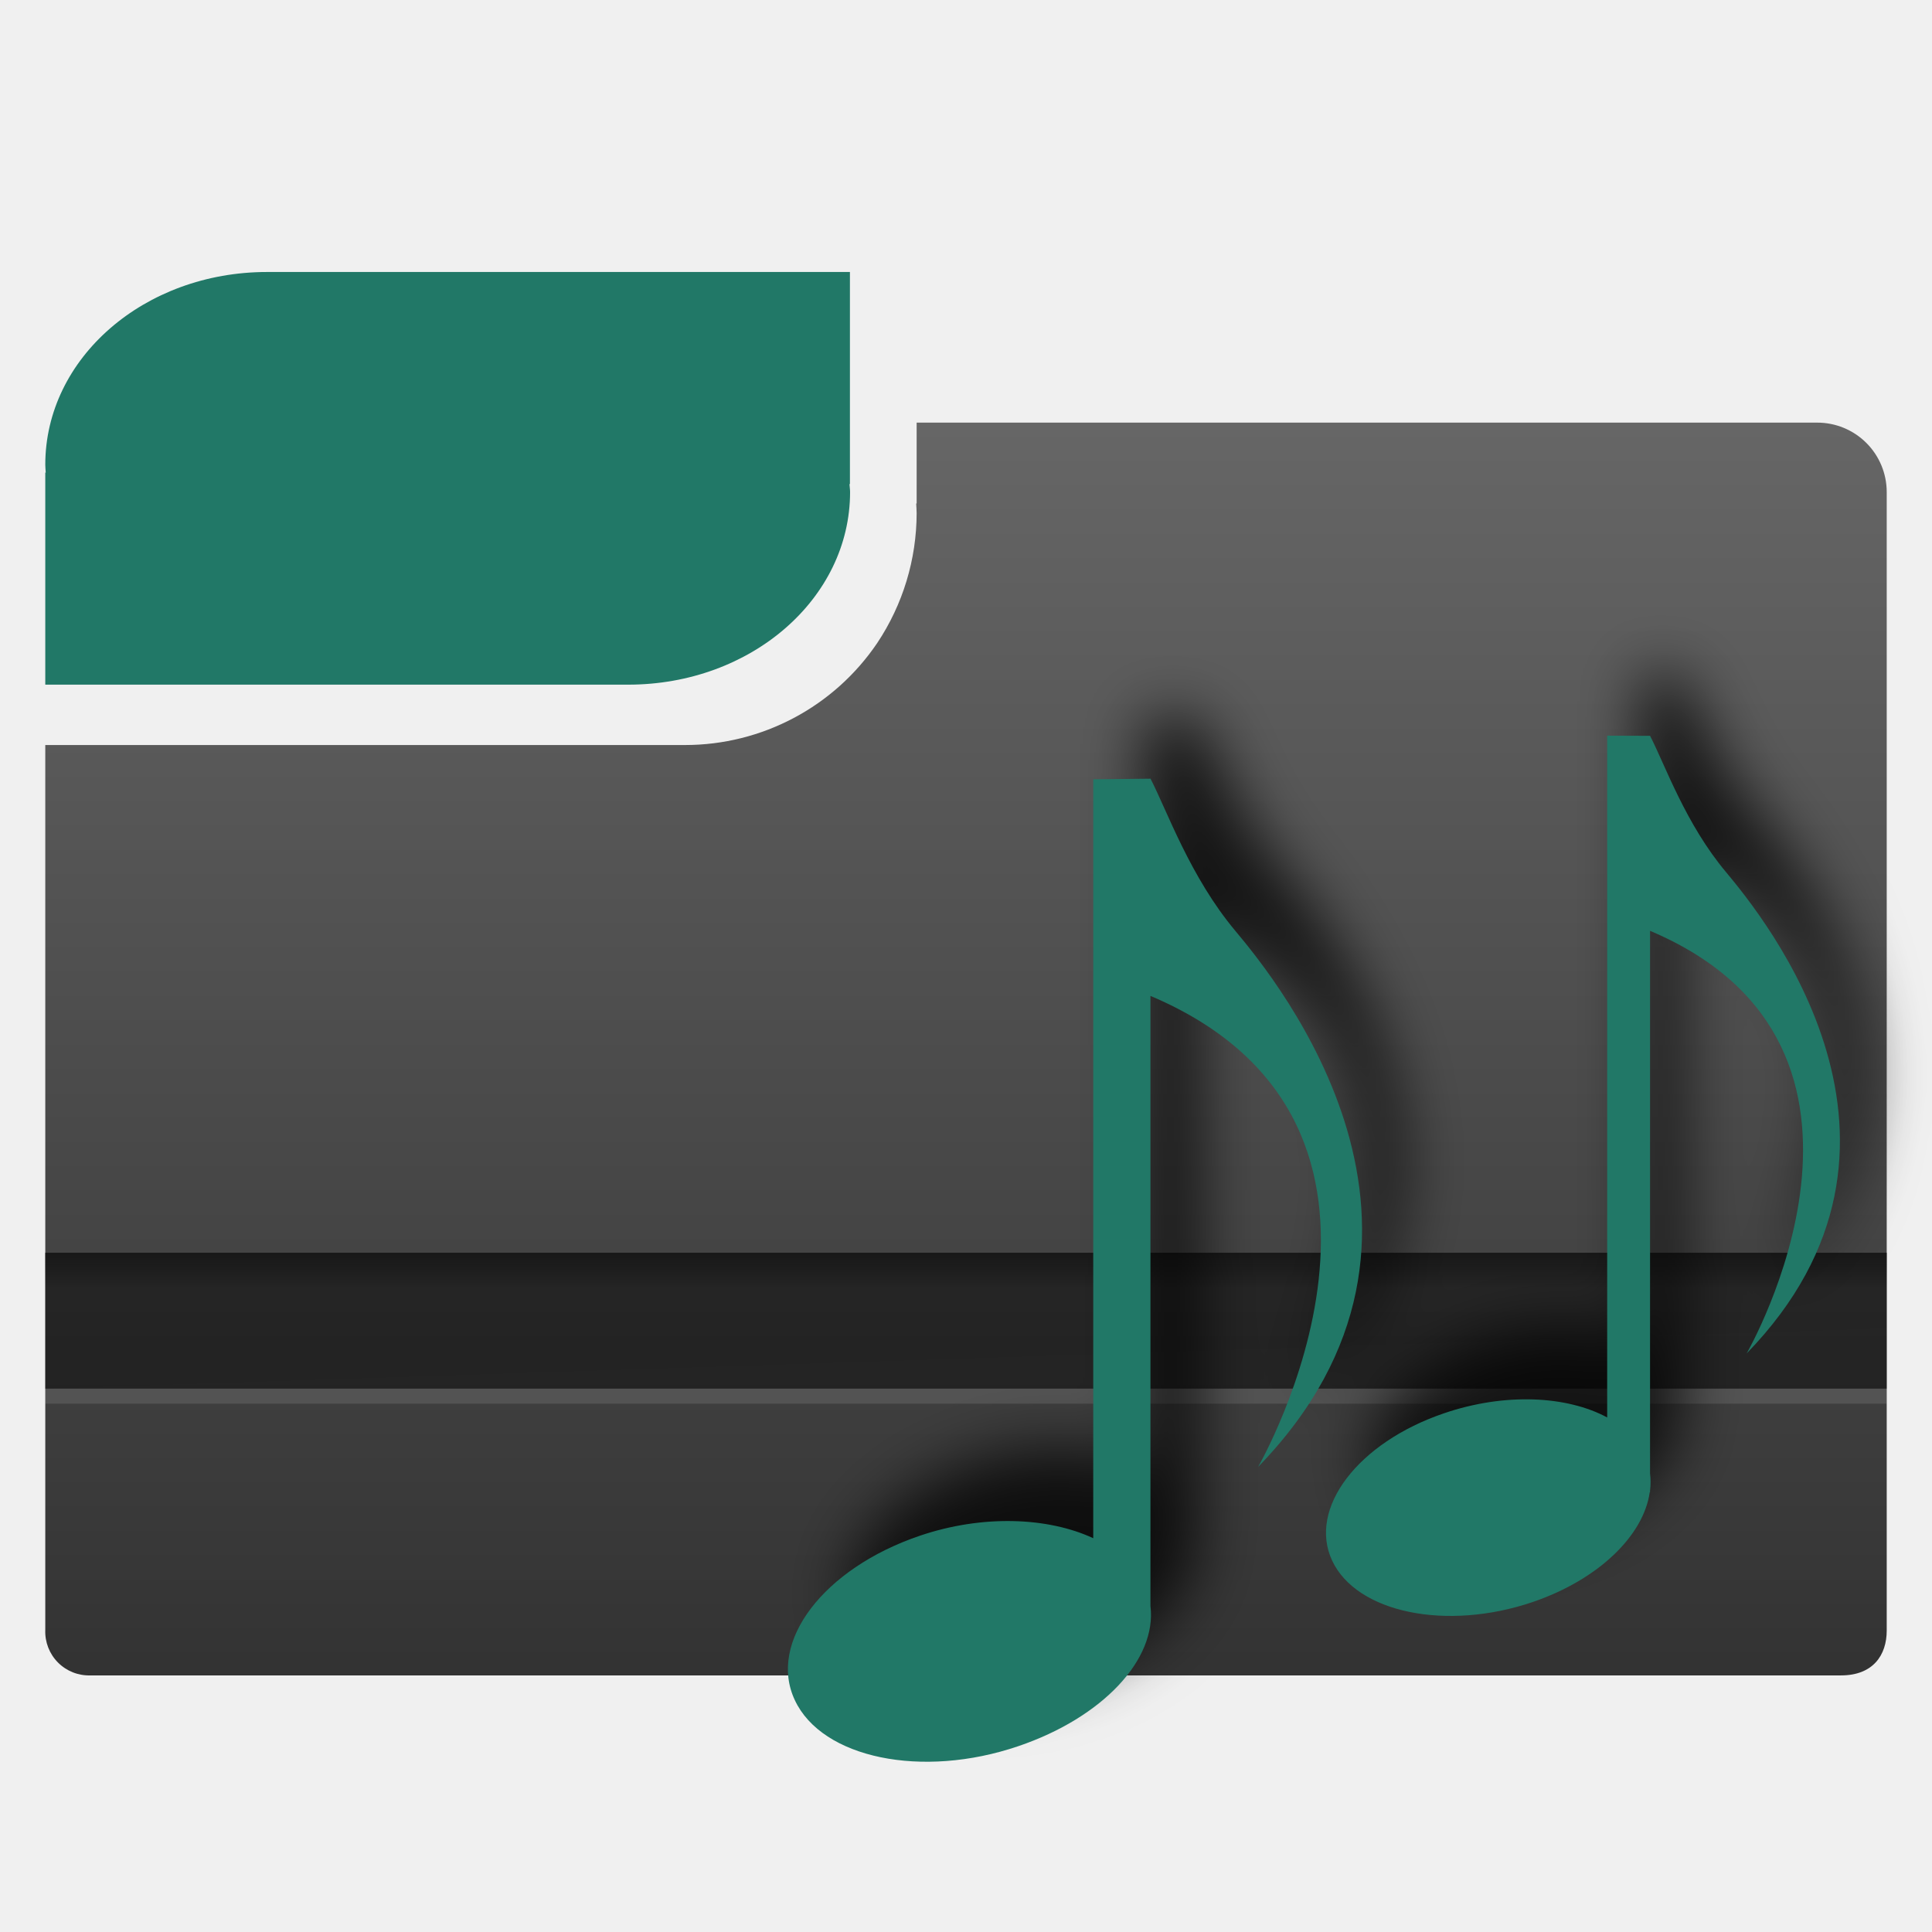
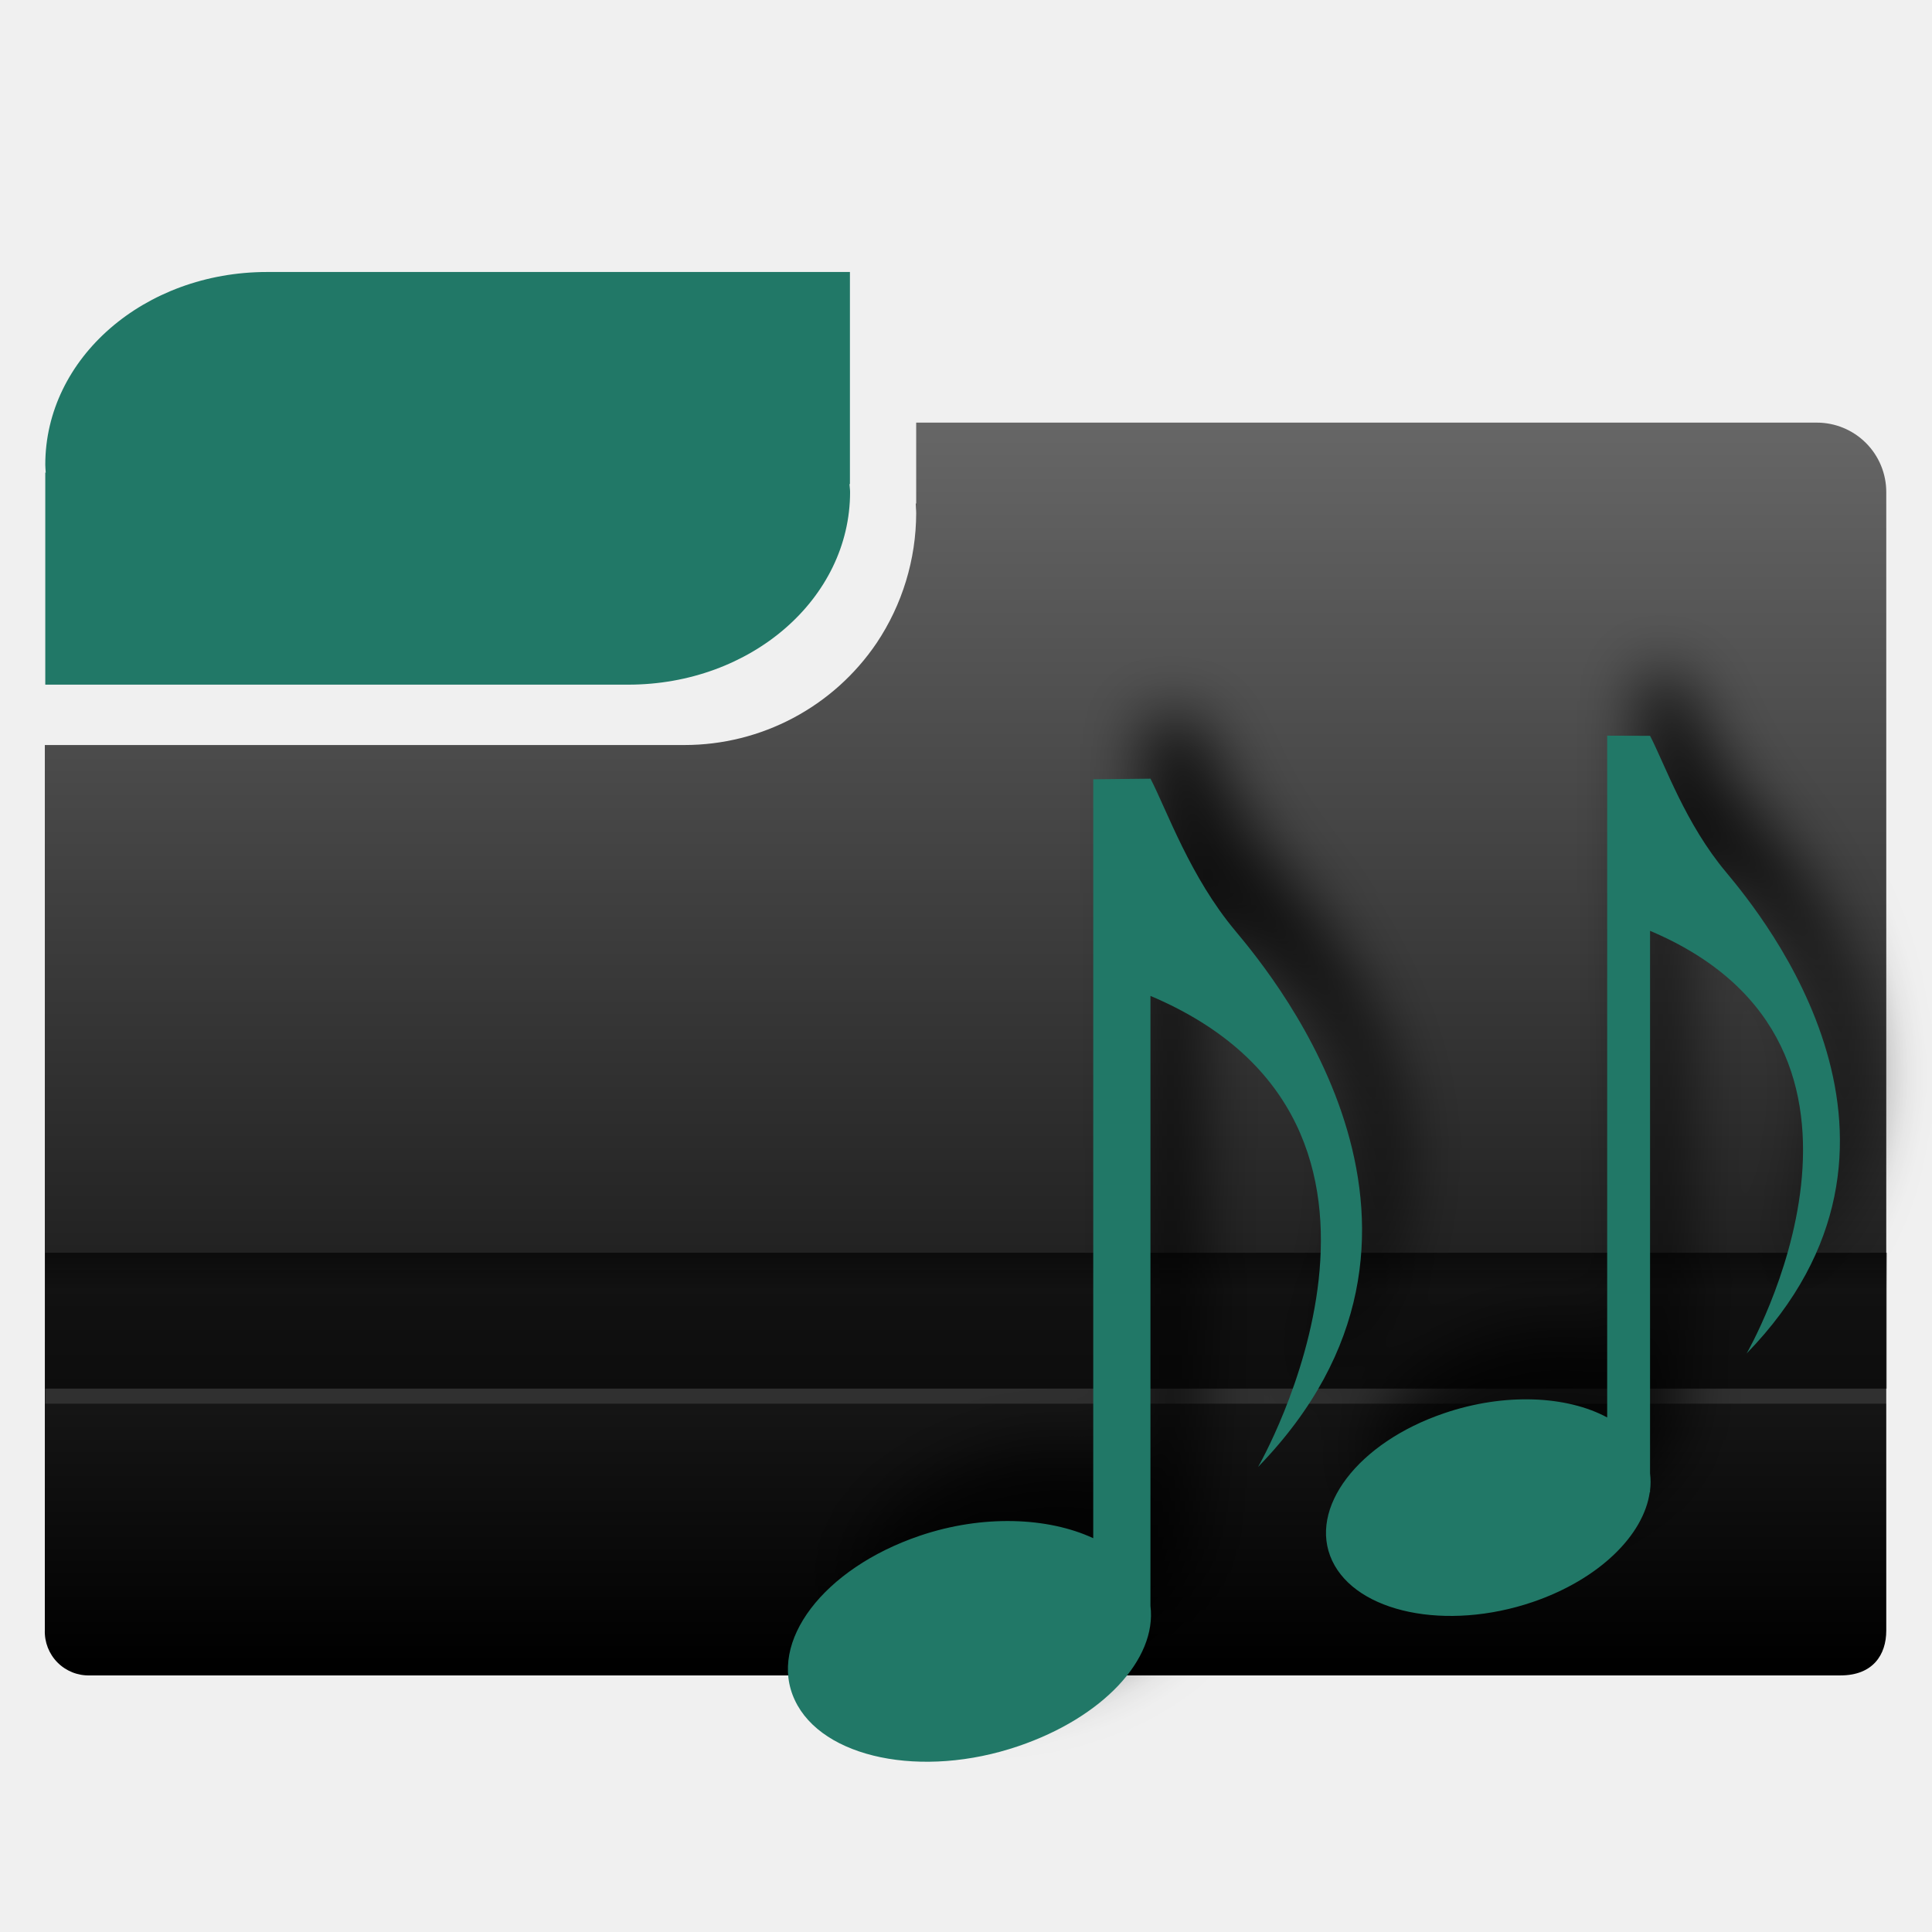
<svg xmlns="http://www.w3.org/2000/svg" xmlns:xlink="http://www.w3.org/1999/xlink" width="128" height="128" enable-background="new">
  <defs>
-     <linearGradient id="t">
-       <stop offset="0" stop-color="#333" />
-       <stop offset="1" stop-color="#666" />
-     </linearGradient>
    <linearGradient id="a">
      <stop offset="0" stop-color="#003165" />
      <stop offset="1" stop-color="#00438a" stop-opacity="0" />
    </linearGradient>
    <linearGradient id="b">
      <stop offset="0" stop-color="#004d00" stop-opacity="0" />
      <stop offset=".5" stop-color="#004d00" />
      <stop offset="1" stop-color="#004d00" stop-opacity="0" />
    </linearGradient>
    <linearGradient gradientTransform="rotate(90 -90 50)" y2="-384" x2="-23.52" y1="-384" x1="-84" gradientUnits="userSpaceOnUse" id="c">
      <stop offset="0" stop-color="#fff" />
      <stop offset="1" stop-color="#fff" stop-opacity="0" />
    </linearGradient>
    <linearGradient id="d">
      <stop offset="0" stop-color="#0f0" />
      <stop offset="1" stop-color="#006500" />
    </linearGradient>
    <linearGradient gradientTransform="rotate(90 -90 50)" y2="-384" x2="-12" y1="-384" x1="-84" gradientUnits="userSpaceOnUse" id="e">
      <stop offset="0" stop-color="#e5ff00" />
      <stop offset="1" stop-color="#bff500" stop-opacity="0" />
    </linearGradient>
    <linearGradient gradientTransform="rotate(90 -90 50)" y2="-384" x2="-12" y1="-384" x1="-84" gradientUnits="userSpaceOnUse" id="f">
      <stop offset="0" stop-color="#008c00" />
      <stop offset="1" stop-color="#00bf00" />
    </linearGradient>
    <linearGradient x2="28" y1="57.5" x1="28" gradientUnits="userSpaceOnUse" id="h">
      <stop offset="0" stop-color="#fffccf" />
      <stop offset="1" stop-color="#fff" stop-opacity="0" />
    </linearGradient>
    <linearGradient id="g" gradientUnits="userSpaceOnUse" x1="28" y1="57.5" x2="28">
      <stop offset="0" stop-color="#ffea00" />
      <stop offset="1" stop-color="#fc0" />
    </linearGradient>
    <linearGradient id="p">
      <stop offset="0" stop-color="#000914" />
      <stop offset="1" stop-color="#00316e" />
    </linearGradient>
    <linearGradient id="q">
      <stop offset="0" stop-color="#00f3fd" />
      <stop offset="1" stop-color="#00c4cc" stop-opacity="0" />
    </linearGradient>
    <linearGradient id="i">
      <stop offset="0" stop-color="#fff" />
      <stop offset="1" stop-color="#fff" stop-opacity="0" />
    </linearGradient>
    <linearGradient id="n">
      <stop offset="0" stop-color="#e00000" />
      <stop offset="1" stop-color="red" stop-opacity=".41" />
    </linearGradient>
    <linearGradient id="l">
      <stop offset="0" stop-color="#f9ccca" />
      <stop offset="1" stop-color="#f9ccca" stop-opacity="0" />
    </linearGradient>
    <linearGradient id="m">
      <stop offset="0" stop-color="#e20800" />
      <stop offset="1" stop-color="#9c0f0f" />
    </linearGradient>
    <linearGradient id="j">
      <stop offset="0" />
      <stop offset="1" stop-opacity="0" />
    </linearGradient>
    <linearGradient id="k">
      <stop offset="0" stop-color="#fff" />
      <stop offset="1" stop-color="#f1f1f1" />
    </linearGradient>
    <linearGradient xlink:href="#m" id="o" gradientUnits="userSpaceOnUse" x1="32" y1="73.42" x2="32" y2="24.31" />
    <radialGradient gradientUnits="userSpaceOnUse" r="139.56" cy="112.3" cx="102" id="s">
      <stop offset="0" stop-color="#b7b8b9" />
      <stop offset=".19" stop-color="#ececec" />
      <stop offset=".26" stop-color="#fafafa" />
      <stop offset=".3" stop-color="#fff" />
      <stop offset=".53" stop-color="#fafafa" />
      <stop offset=".84" stop-color="#ebecec" />
      <stop offset="1" stop-color="#e1e2e3" />
    </radialGradient>
    <linearGradient id="r">
      <stop offset="0" stop-color="#a2a2a2" />
      <stop offset="1" stop-color="#fff" />
    </linearGradient>
-     <linearGradient xlink:href="#t" id="v" x1="26.37" y1="110.28" x2="26.37" y2="28.13" gradientUnits="userSpaceOnUse" gradientTransform="translate(0 924.36)" />
-     <linearGradient gradientTransform="translate(0 -1)" xlink:href="#u" id="w" x1="125" y1="1007.25" x2="125" y2="1010.74" gradientUnits="userSpaceOnUse" />
-     <linearGradient id="u">
+     <linearGradient gradientTransform="translate(0 -1)" xlink:href="#t" id="w" x1="125" y1="1007.25" x2="125" y2="1010.74" gradientUnits="userSpaceOnUse" />
+     <linearGradient id="t">
      <stop offset="0" />
      <stop offset="1" stop-opacity=".05" />
    </linearGradient>
    <filter id="x" x="-.07" width="1.14" y="-.07" height="1.15" color-interpolation-filters="sRGB">
      <feGaussianBlur stdDeviation="2.07" />
    </filter>
+     <linearGradient xlink:href="#u" id="v" x1="26.37" y1="110.28" x2="26.37" y2="28.13" gradientUnits="userSpaceOnUse" gradientTransform="translate(-.03 924.36)" />
+     <linearGradient id="u">
+       <stop offset="0" />
+       <stop offset="1" stop-color="#666" />
+     </linearGradient>
  </defs>
  <g transform="translate(0 -924.36)">
-     <path d="M3 973.72V1032.35a2.9 2.9 0 0 0 2.99 3.01h115.98c2.13 0 3.03-1.35 3.03-2.97V956.96a4.6 4.6 0 0 0-4.62-4.6H60.73v5.36h-.03c.01.22.03.42.03.64a15.54 15.54 0 0 1-2.61 8.6 15.37 15.37 0 0 1-12.75 6.76h-30z" fill="url(#v)" />
+     <path d="M2.97 973.72V1032.35a2.9 2.9 0 0 0 2.99 3.01h115.98c2.13 0 3.03-1.35 3.03-2.97V956.96a4.6 4.6 0 0 0-4.62-4.6H60.7v5.36h-.03c0 .22.03.42.03.64a15.54 15.54 0 0 1-2.62 8.6 15.37 15.37 0 0 1-12.74 6.76H15.33z" fill="url(#v)" enable-background="new" />
    <path d="M17.7 942.38c-8.14 0-14.7 5.7-14.7 12.77 0 .18.02.35.03.52H3v14.05h38.62c8.14 0 14.7-5.7 14.7-12.76 0-.18-.03-.35-.04-.53h.03v-14.05H22.13z" fill="#217867" enable-background="new" />
    <path d="M3 1007.36v9h122v-9z" opacity=".43" enable-background="new" />
-     <rect ry="1" rx="0" y="1016.36" x="3" height="1" width="122" opacity=".11" fill="#fff" enable-background="new" />
+     <rect width="122" height="1" x="3" y="1016.36" rx="0" ry="1" opacity=".11" fill="#fff" enable-background="new" />
    <path d="M3 1007.36v9l122-4v-5z" opacity=".57" fill="url(#w)" enable-background="new" />
-     <path transform="matrix(.96628 0 0 .98583 1.86 13.7)" d="M110.48 969.1v45.17c-2.66-1.44-6.79-1.65-10.8-.28-5.72 1.94-9.04 6.31-7.42 9.77 1.62 3.45 7.57 4.68 13.28 2.74 4.4-1.5 7.36-4.43 7.76-7.28l.02.01v-.12a4.5 4.5 0 0 0 0-1.13v-35.95c18.14 7.68 6.4 28 6.4 28 13.45-13.85 1.12-28.9-1.35-31.87-2.7-3.2-4.05-7.12-5.05-9.05zm-30.26 2.85l-3.79.04v50.28c-2.99-1.39-7.32-1.58-11.5-.16-6.38 2.17-10.08 7.04-8.27 10.89 1.8 3.85 8.43 5.22 14.8 3.05 5.6-1.9 9.2-5.76 8.76-9.29v-40.42c20.21 8.56 7.13 31.21 7.13 31.21 14.99-15.44 1.26-32.21-1.5-35.51-3-3.58-4.52-7.95-5.63-10.1z" opacity=".75" filter="url(#x)" enable-background="new" />
+     <path d="M110.48 969.1v45.17c-2.66-1.44-6.79-1.65-10.8-.28-5.72 1.94-9.04 6.31-7.42 9.77 1.62 3.45 7.57 4.68 13.28 2.74 4.4-1.5 7.36-4.43 7.76-7.28l.02.01v-.12a4.5 4.5 0 0 0 0-1.13v-35.95c18.14 7.68 6.4 28 6.4 28 13.45-13.85 1.12-28.9-1.35-31.87-2.7-3.2-4.05-7.12-5.05-9.05zm-30.26 2.85l-3.79.04v50.28c-2.99-1.39-7.32-1.58-11.5-.16-6.38 2.17-10.08 7.04-8.27 10.89 1.8 3.85 8.43 5.22 14.8 3.05 5.6-1.9 9.2-5.76 8.76-9.29v-40.42c20.21 8.56 7.13 31.21 7.13 31.21 14.99-15.44 1.26-32.21-1.5-35.51-3-3.58-4.52-7.95-5.63-10.1z" transform="matrix(.96628 0 0 .98583 1.86 13.7)" opacity=".75" filter="url(#x)" enable-background="new" />
    <path d="M106.48 973.1v45.17c-2.66-1.44-6.79-1.65-10.8-.28-5.72 1.94-9.04 6.31-7.42 9.77 1.62 3.45 7.57 4.68 13.28 2.74 4.4-1.5 7.36-4.43 7.76-7.28l.02.01v-.12a4.5 4.5 0 0 0 0-1.13v-35.95c18.14 7.67 6.4 28 6.4 28 13.45-13.85 1.12-28.9-1.35-31.87-2.7-3.21-4.05-7.12-5.05-9.05zm-30.26 2.85l-3.79.04v50.28c-2.99-1.39-7.32-1.58-11.5-.16-6.38 2.17-10.08 7.04-8.27 10.89 1.8 3.85 8.43 5.22 14.8 3.05 5.6-1.9 9.2-5.76 8.76-9.29v-40.42c20.21 8.56 7.13 31.21 7.13 31.21 14.99-15.44 1.26-32.21-1.5-35.51-3-3.58-4.52-7.95-5.63-10.1z" fill="#217867" enable-background="new" />
  </g>
</svg>
